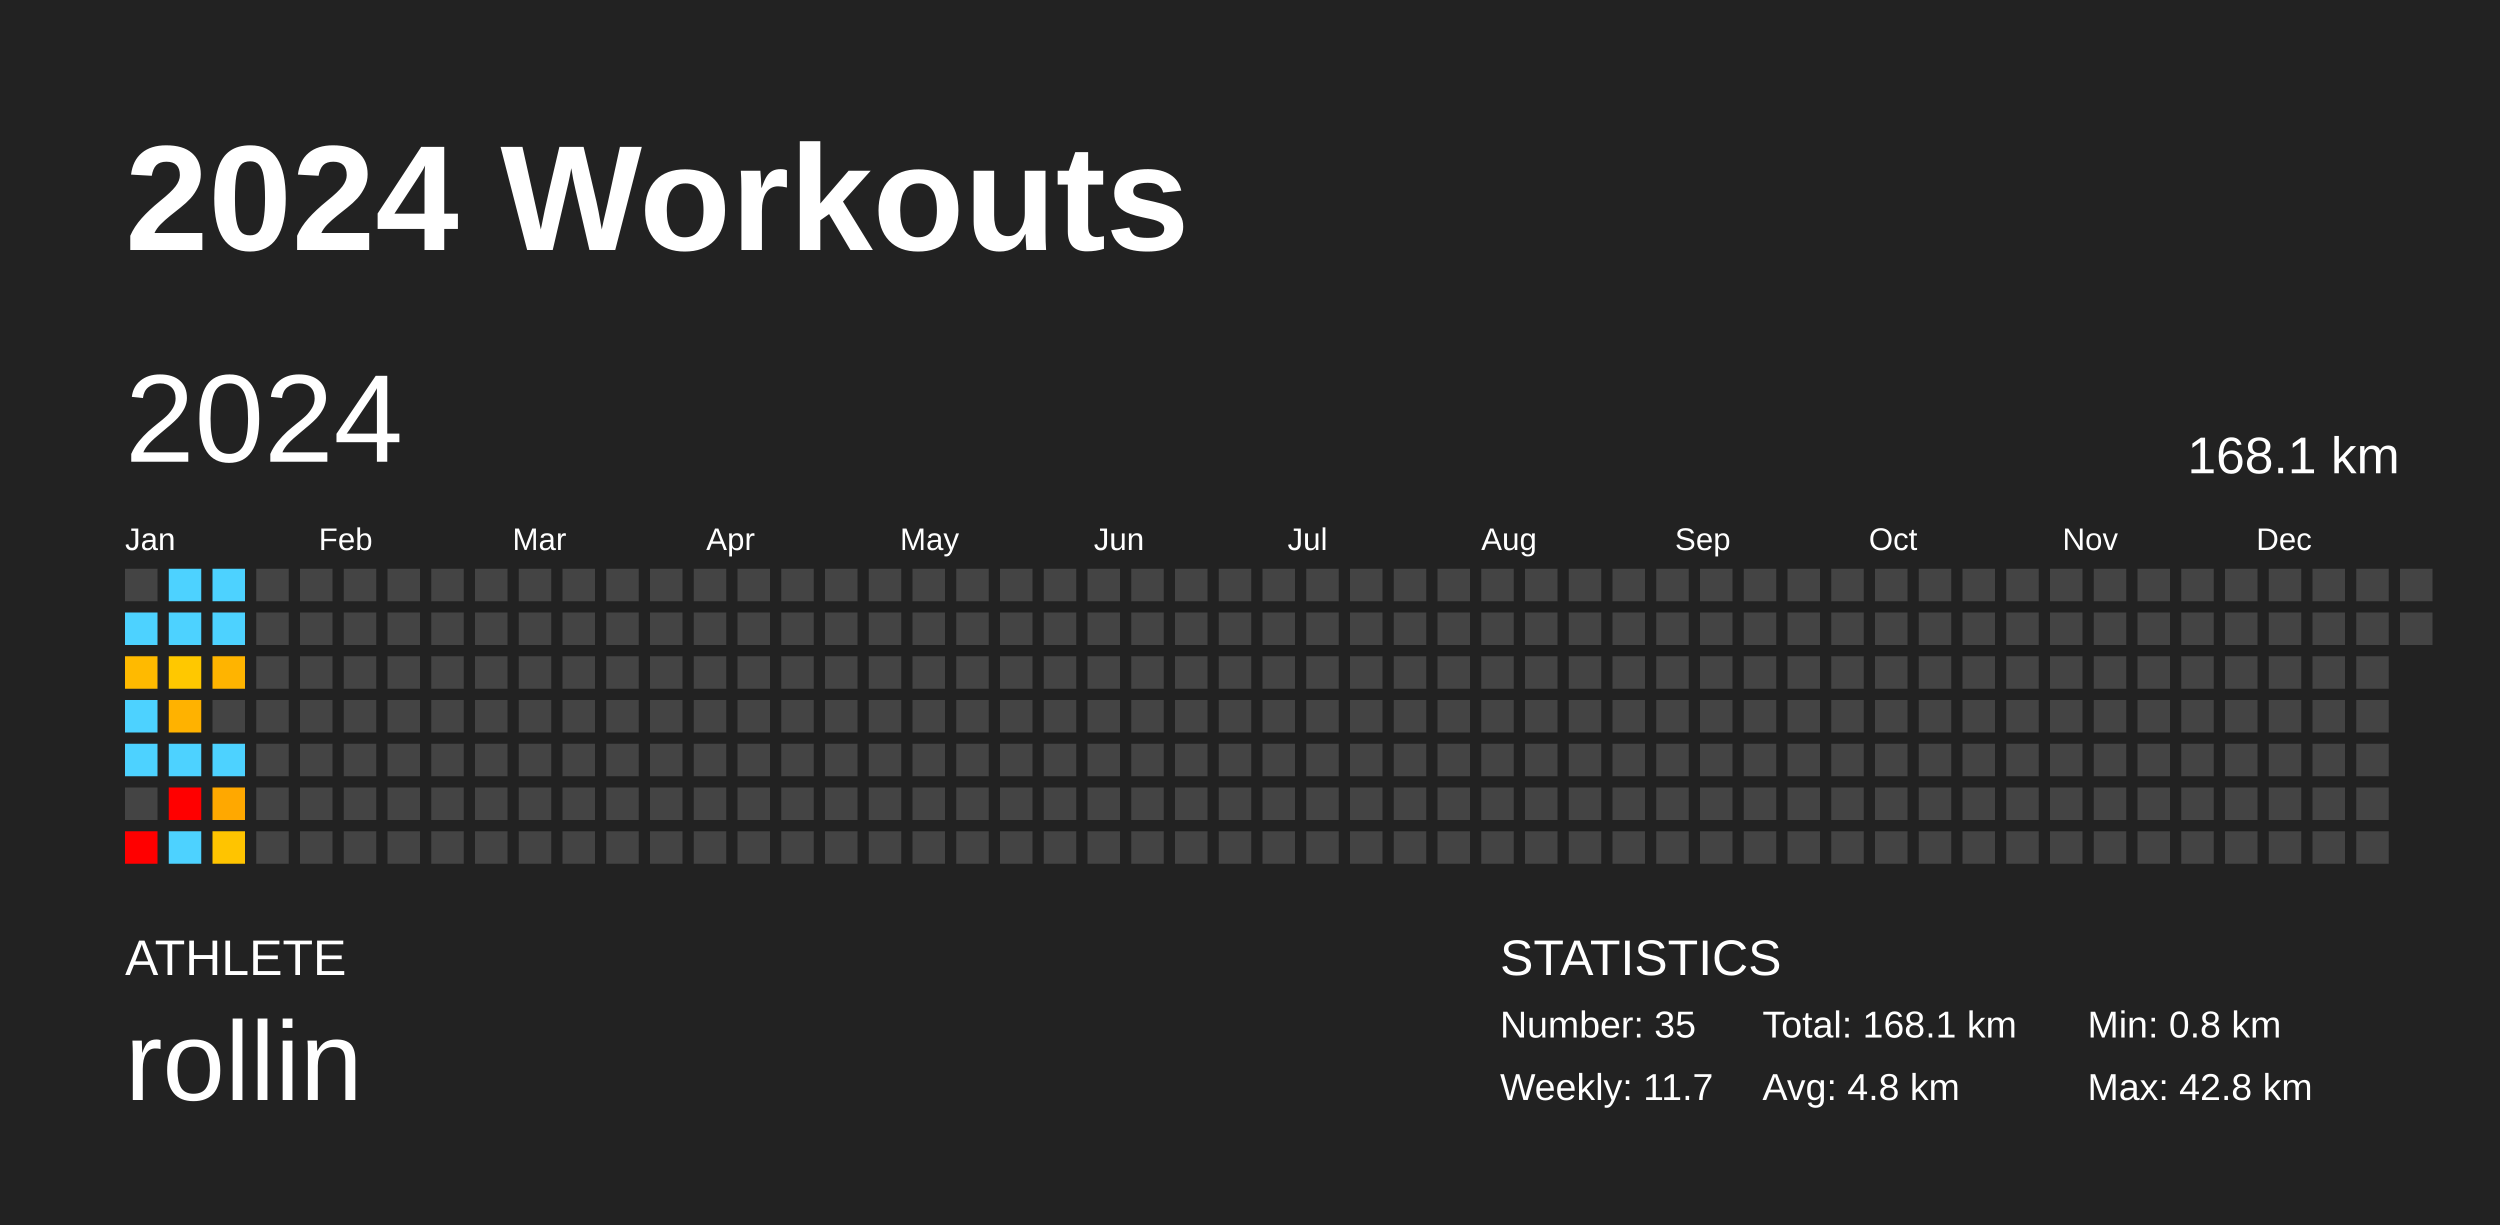
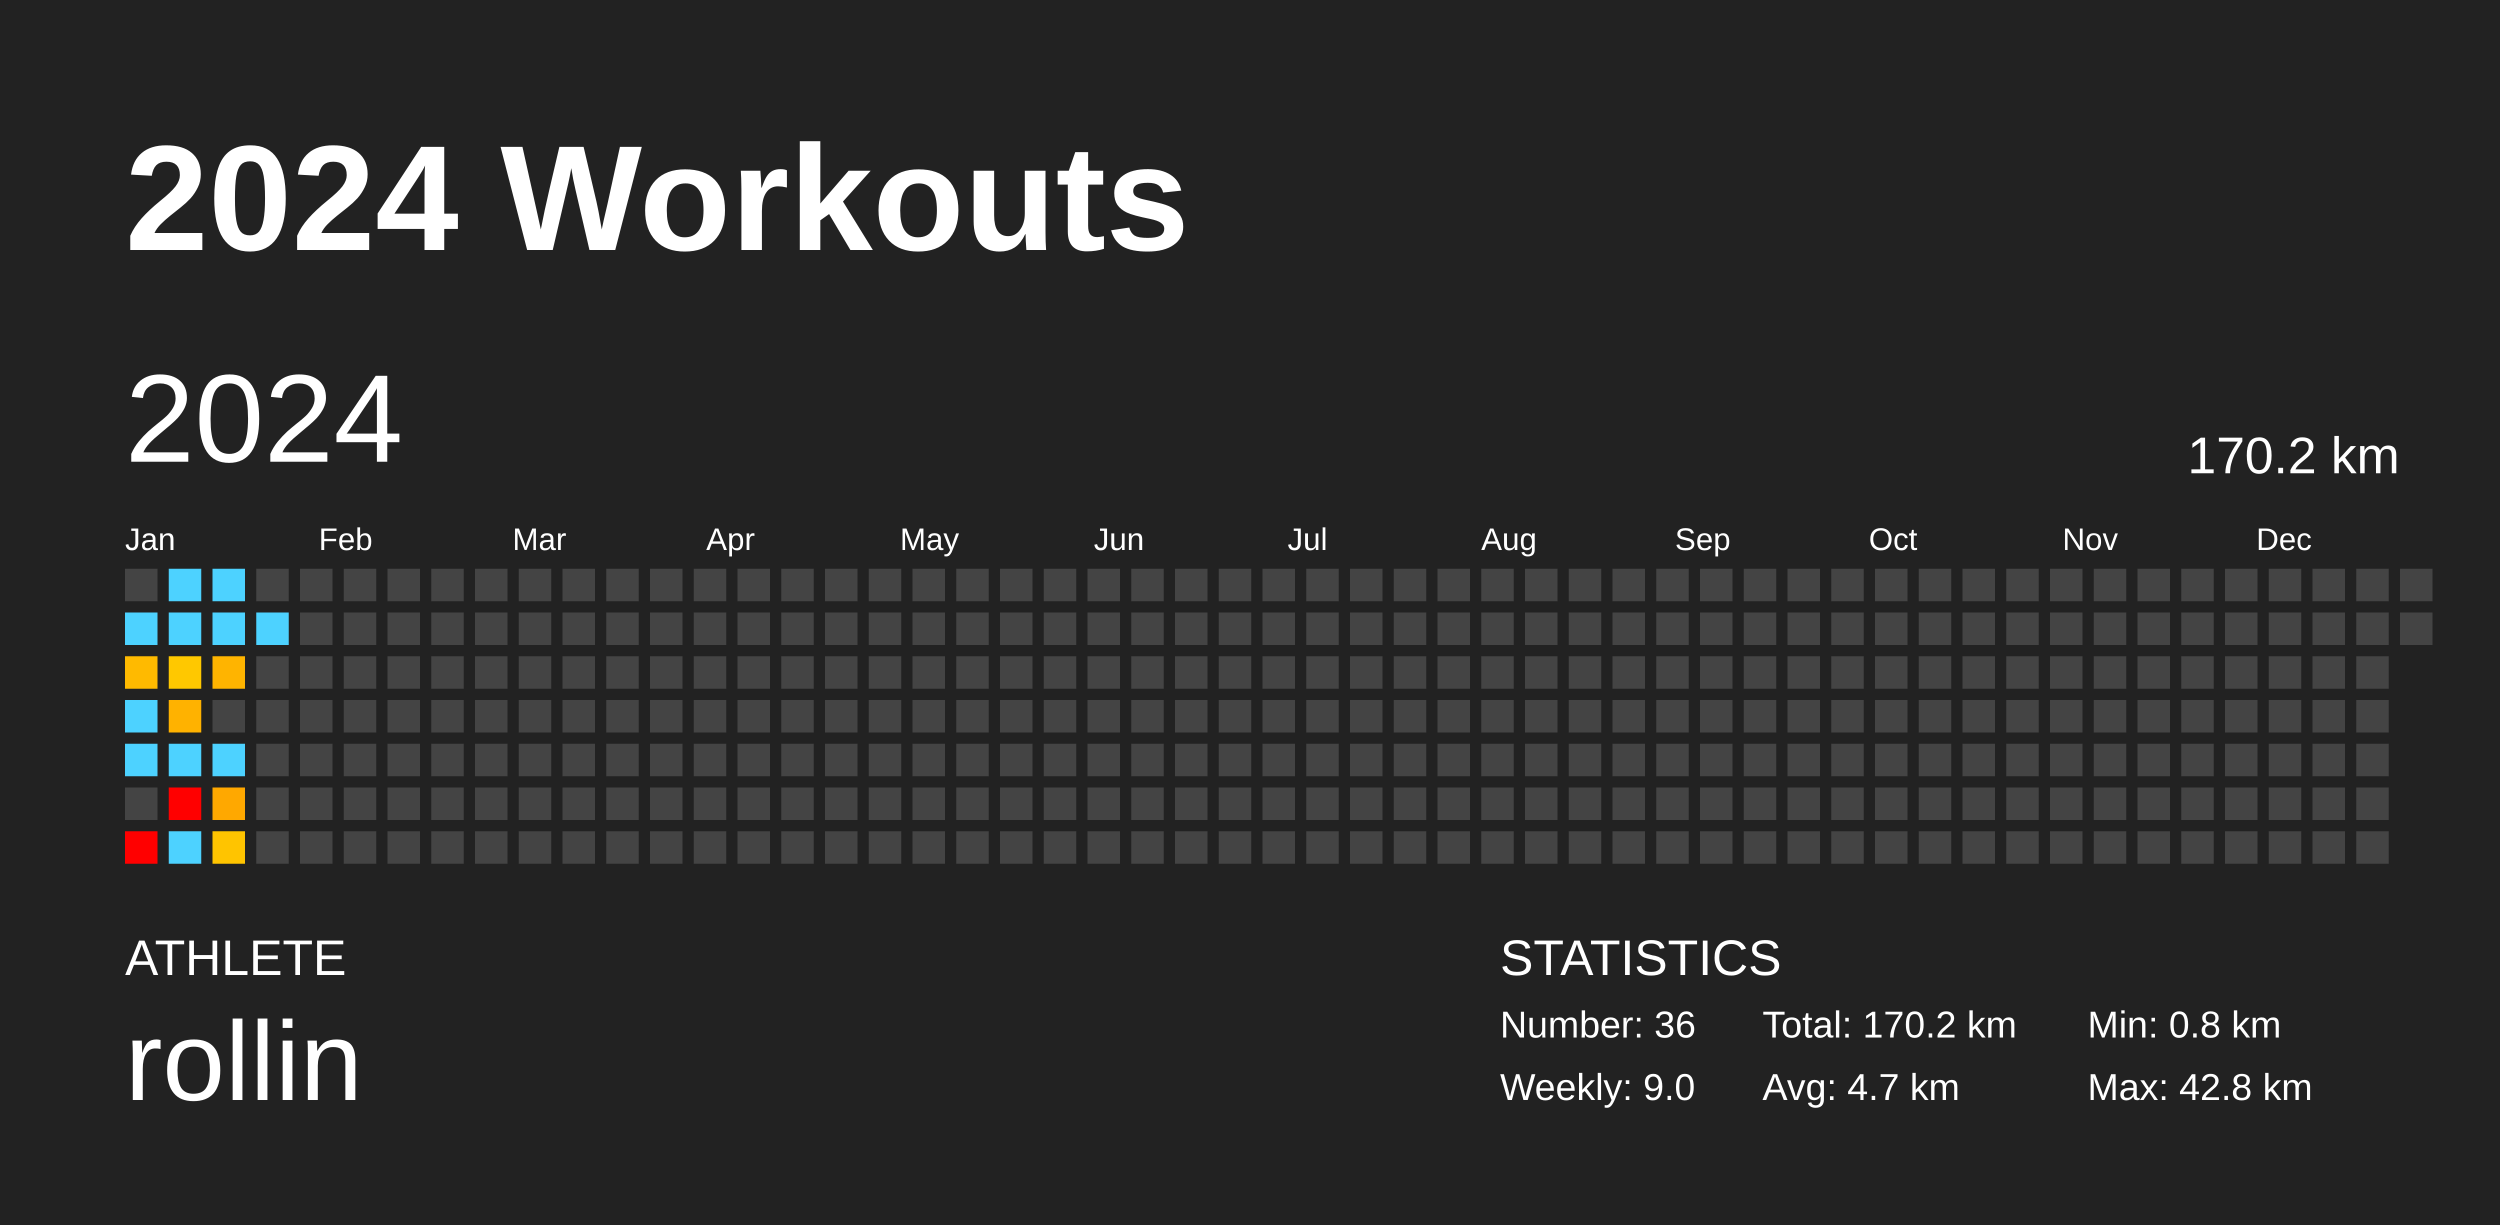
<svg xmlns="http://www.w3.org/2000/svg" baseProfile="full" height="98mm" version="1.1" viewBox="0,0,200,98" width="200mm">
  <defs />
  <rect fill="#222222" height="98" width="200" x="0" y="0" />
  <text fill="#FFFFFF" style="font-size:12px; font-family:Arial; font-weight:bold;" x="10" y="20">2024 Workouts</text>
  <text fill="#FFFFFF" style="font-size:4px; font-family:Arial" x="10" y="78">ATHLETE</text>
  <text fill="#FFFFFF" style="font-size:9px; font-family:Arial" x="10" y="88">rollin</text>
  <text fill="#FFFFFF" style="font-size:4px; font-family:Arial" x="120" y="78">STATISTICS</text>
-   <text fill="#FFFFFF" style="font-size:3px; font-family:Arial" x="120" y="83">Number: 35</text>
-   <text fill="#FFFFFF" style="font-size:3px; font-family:Arial" x="120" y="88">Weekly: 11.7</text>
-   <text fill="#FFFFFF" style="font-size:3px; font-family:Arial" x="141" y="83">Total: 168.1 km</text>
-   <text fill="#FFFFFF" style="font-size:3px; font-family:Arial" x="141" y="88">Avg: 4.8 km</text>
+   <text fill="#FFFFFF" style="font-size:3px; font-family:Arial" x="120" y="83">Number: 36</text>
+   <text fill="#FFFFFF" style="font-size:3px; font-family:Arial" x="120" y="88">Weekly: 9.0</text>
+   <text fill="#FFFFFF" style="font-size:3px; font-family:Arial" x="141" y="83">Total: 170.2 km</text>
+   <text fill="#FFFFFF" style="font-size:3px; font-family:Arial" x="141" y="88">Avg: 4.7 km</text>
  <text fill="#FFFFFF" style="font-size:3px; font-family:Arial" x="167" y="83">Min: 0.8 km</text>
  <text fill="#FFFFFF" style="font-size:3px; font-family:Arial" x="167" y="88">Max: 42.8 km</text>
  <text dominant-baseline="hanging" fill="#FFFFFF" style="font-size:10.0px; font-family:Arial;" x="10" y="30">2024</text>
-   <text dominant-baseline="hanging" fill="#FFFFFF" style="font-size:4.125px; font-family:Arial;" x="175" y="35">168.1 km</text>
+   <text dominant-baseline="hanging" fill="#FFFFFF" style="font-size:4.125px; font-family:Arial;" x="175" y="35">170.2 km</text>
  <text fill="#FFFFFF" style="font-size:2.5px; font-family:Arial" x="10.0" y="44">Jan</text>
  <text fill="#FFFFFF" style="font-size:2.5px; font-family:Arial" x="25.5" y="44">Feb</text>
  <text fill="#FFFFFF" style="font-size:2.5px; font-family:Arial" x="41.0" y="44">Mar</text>
  <text fill="#FFFFFF" style="font-size:2.5px; font-family:Arial" x="56.5" y="44">Apr</text>
  <text fill="#FFFFFF" style="font-size:2.5px; font-family:Arial" x="72.0" y="44">May</text>
  <text fill="#FFFFFF" style="font-size:2.5px; font-family:Arial" x="87.5" y="44">Jun</text>
  <text fill="#FFFFFF" style="font-size:2.5px; font-family:Arial" x="103.0" y="44">Jul</text>
  <text fill="#FFFFFF" style="font-size:2.5px; font-family:Arial" x="118.5" y="44">Aug</text>
  <text fill="#FFFFFF" style="font-size:2.5px; font-family:Arial" x="134.0" y="44">Sep</text>
  <text fill="#FFFFFF" style="font-size:2.5px; font-family:Arial" x="149.5" y="44">Oct</text>
  <text fill="#FFFFFF" style="font-size:2.5px; font-family:Arial" x="165.0" y="44">Nov</text>
  <text fill="#FFFFFF" style="font-size:2.5px; font-family:Arial" x="180.5" y="44">Dec</text>
  <rect fill="#444444" height="2.6" width="2.6" x="10.0" y="45.5" />
  <rect fill="#4dd2ff" height="2.6" width="2.6" x="10.0" y="49.0" />
  <rect fill="#ffba00" height="2.6" width="2.6" x="10.0" y="52.5" />
  <rect fill="#4dd2ff" height="2.6" width="2.6" x="10.0" y="56.0" />
  <rect fill="#4dd2ff" height="2.6" width="2.6" x="10.0" y="59.5" />
  <rect fill="#444444" height="2.6" width="2.6" x="10.0" y="63.0" />
  <rect fill="red" height="2.6" width="2.6" x="10.0" y="66.5" />
  <rect fill="#4dd2ff" height="2.6" width="2.6" x="13.5" y="45.5" />
  <rect fill="#4dd2ff" height="2.6" width="2.6" x="13.5" y="49.0" />
  <rect fill="#ffc800" height="2.6" width="2.6" x="13.5" y="52.5" />
  <rect fill="#ffb200" height="2.6" width="2.6" x="13.5" y="56.0" />
  <rect fill="#4dd2ff" height="2.6" width="2.6" x="13.5" y="59.5" />
  <rect fill="red" height="2.6" width="2.6" x="13.5" y="63.0" />
  <rect fill="#4dd2ff" height="2.6" width="2.6" x="13.5" y="66.5" />
  <rect fill="#4dd2ff" height="2.6" width="2.6" x="17.0" y="45.5" />
  <rect fill="#4dd2ff" height="2.6" width="2.6" x="17.0" y="49.0" />
  <rect fill="#ffb400" height="2.6" width="2.6" x="17.0" y="52.5" />
  <rect fill="#444444" height="2.6" width="2.6" x="17.0" y="56.0" />
  <rect fill="#4dd2ff" height="2.6" width="2.6" x="17.0" y="59.5" />
  <rect fill="#ffa800" height="2.6" width="2.6" x="17.0" y="63.0" />
  <rect fill="#ffc400" height="2.6" width="2.6" x="17.0" y="66.5" />
  <rect fill="#444444" height="2.6" width="2.6" x="20.5" y="45.5" />
-   <rect fill="#444444" height="2.6" width="2.6" x="20.5" y="49.0" />
+   <rect fill="#4dd2ff" height="2.6" width="2.6" x="20.5" y="49.0" />
  <rect fill="#444444" height="2.6" width="2.6" x="20.5" y="52.5" />
  <rect fill="#444444" height="2.6" width="2.6" x="20.5" y="56.0" />
  <rect fill="#444444" height="2.6" width="2.6" x="20.5" y="59.5" />
  <rect fill="#444444" height="2.6" width="2.6" x="20.5" y="63.0" />
  <rect fill="#444444" height="2.6" width="2.6" x="20.5" y="66.5" />
  <rect fill="#444444" height="2.6" width="2.6" x="24.0" y="45.5" />
  <rect fill="#444444" height="2.6" width="2.6" x="24.0" y="49.0" />
  <rect fill="#444444" height="2.6" width="2.6" x="24.0" y="52.5" />
  <rect fill="#444444" height="2.6" width="2.6" x="24.0" y="56.0" />
  <rect fill="#444444" height="2.6" width="2.6" x="24.0" y="59.5" />
  <rect fill="#444444" height="2.6" width="2.6" x="24.0" y="63.0" />
  <rect fill="#444444" height="2.6" width="2.6" x="24.0" y="66.5" />
  <rect fill="#444444" height="2.6" width="2.6" x="27.5" y="45.5" />
  <rect fill="#444444" height="2.6" width="2.6" x="27.5" y="49.0" />
  <rect fill="#444444" height="2.6" width="2.6" x="27.5" y="52.5" />
  <rect fill="#444444" height="2.6" width="2.6" x="27.5" y="56.0" />
  <rect fill="#444444" height="2.6" width="2.6" x="27.5" y="59.5" />
  <rect fill="#444444" height="2.6" width="2.6" x="27.5" y="63.0" />
  <rect fill="#444444" height="2.6" width="2.6" x="27.5" y="66.5" />
  <rect fill="#444444" height="2.6" width="2.6" x="31.0" y="45.5" />
  <rect fill="#444444" height="2.6" width="2.6" x="31.0" y="49.0" />
  <rect fill="#444444" height="2.6" width="2.6" x="31.0" y="52.5" />
  <rect fill="#444444" height="2.6" width="2.6" x="31.0" y="56.0" />
  <rect fill="#444444" height="2.6" width="2.6" x="31.0" y="59.5" />
  <rect fill="#444444" height="2.6" width="2.6" x="31.0" y="63.0" />
  <rect fill="#444444" height="2.6" width="2.6" x="31.0" y="66.5" />
  <rect fill="#444444" height="2.6" width="2.6" x="34.5" y="45.5" />
  <rect fill="#444444" height="2.6" width="2.6" x="34.5" y="49.0" />
  <rect fill="#444444" height="2.6" width="2.6" x="34.5" y="52.5" />
  <rect fill="#444444" height="2.6" width="2.6" x="34.5" y="56.0" />
  <rect fill="#444444" height="2.6" width="2.6" x="34.5" y="59.5" />
  <rect fill="#444444" height="2.6" width="2.6" x="34.5" y="63.0" />
  <rect fill="#444444" height="2.6" width="2.6" x="34.5" y="66.5" />
  <rect fill="#444444" height="2.6" width="2.6" x="38.0" y="45.5" />
  <rect fill="#444444" height="2.6" width="2.6" x="38.0" y="49.0" />
  <rect fill="#444444" height="2.6" width="2.6" x="38.0" y="52.5" />
  <rect fill="#444444" height="2.6" width="2.6" x="38.0" y="56.0" />
  <rect fill="#444444" height="2.6" width="2.6" x="38.0" y="59.5" />
  <rect fill="#444444" height="2.6" width="2.6" x="38.0" y="63.0" />
  <rect fill="#444444" height="2.6" width="2.6" x="38.0" y="66.5" />
  <rect fill="#444444" height="2.6" width="2.6" x="41.5" y="45.5" />
  <rect fill="#444444" height="2.6" width="2.6" x="41.5" y="49.0" />
  <rect fill="#444444" height="2.6" width="2.6" x="41.5" y="52.5" />
  <rect fill="#444444" height="2.6" width="2.6" x="41.5" y="56.0" />
  <rect fill="#444444" height="2.6" width="2.6" x="41.5" y="59.5" />
  <rect fill="#444444" height="2.6" width="2.6" x="41.5" y="63.0" />
  <rect fill="#444444" height="2.6" width="2.6" x="41.5" y="66.5" />
  <rect fill="#444444" height="2.6" width="2.6" x="45.0" y="45.5" />
  <rect fill="#444444" height="2.6" width="2.6" x="45.0" y="49.0" />
  <rect fill="#444444" height="2.6" width="2.6" x="45.0" y="52.5" />
  <rect fill="#444444" height="2.6" width="2.6" x="45.0" y="56.0" />
  <rect fill="#444444" height="2.6" width="2.6" x="45.0" y="59.5" />
  <rect fill="#444444" height="2.6" width="2.6" x="45.0" y="63.0" />
  <rect fill="#444444" height="2.6" width="2.6" x="45.0" y="66.5" />
  <rect fill="#444444" height="2.6" width="2.6" x="48.5" y="45.5" />
  <rect fill="#444444" height="2.6" width="2.6" x="48.5" y="49.0" />
  <rect fill="#444444" height="2.6" width="2.6" x="48.5" y="52.5" />
  <rect fill="#444444" height="2.6" width="2.6" x="48.5" y="56.0" />
  <rect fill="#444444" height="2.6" width="2.6" x="48.5" y="59.5" />
  <rect fill="#444444" height="2.6" width="2.6" x="48.5" y="63.0" />
  <rect fill="#444444" height="2.6" width="2.6" x="48.5" y="66.5" />
  <rect fill="#444444" height="2.6" width="2.6" x="52.0" y="45.5" />
  <rect fill="#444444" height="2.6" width="2.6" x="52.0" y="49.0" />
  <rect fill="#444444" height="2.6" width="2.6" x="52.0" y="52.5" />
  <rect fill="#444444" height="2.6" width="2.6" x="52.0" y="56.0" />
  <rect fill="#444444" height="2.6" width="2.6" x="52.0" y="59.5" />
  <rect fill="#444444" height="2.6" width="2.6" x="52.0" y="63.0" />
  <rect fill="#444444" height="2.6" width="2.6" x="52.0" y="66.5" />
  <rect fill="#444444" height="2.6" width="2.6" x="55.5" y="45.5" />
  <rect fill="#444444" height="2.6" width="2.6" x="55.5" y="49.0" />
  <rect fill="#444444" height="2.6" width="2.6" x="55.5" y="52.5" />
  <rect fill="#444444" height="2.6" width="2.6" x="55.5" y="56.0" />
  <rect fill="#444444" height="2.6" width="2.6" x="55.5" y="59.5" />
  <rect fill="#444444" height="2.6" width="2.6" x="55.5" y="63.0" />
  <rect fill="#444444" height="2.6" width="2.6" x="55.5" y="66.5" />
  <rect fill="#444444" height="2.6" width="2.6" x="59.0" y="45.5" />
  <rect fill="#444444" height="2.6" width="2.6" x="59.0" y="49.0" />
  <rect fill="#444444" height="2.6" width="2.6" x="59.0" y="52.5" />
  <rect fill="#444444" height="2.6" width="2.6" x="59.0" y="56.0" />
  <rect fill="#444444" height="2.6" width="2.6" x="59.0" y="59.5" />
  <rect fill="#444444" height="2.6" width="2.6" x="59.0" y="63.0" />
  <rect fill="#444444" height="2.6" width="2.6" x="59.0" y="66.5" />
  <rect fill="#444444" height="2.6" width="2.6" x="62.5" y="45.5" />
  <rect fill="#444444" height="2.6" width="2.6" x="62.5" y="49.0" />
  <rect fill="#444444" height="2.6" width="2.6" x="62.5" y="52.5" />
  <rect fill="#444444" height="2.6" width="2.6" x="62.5" y="56.0" />
  <rect fill="#444444" height="2.6" width="2.6" x="62.5" y="59.5" />
  <rect fill="#444444" height="2.6" width="2.6" x="62.5" y="63.0" />
  <rect fill="#444444" height="2.6" width="2.6" x="62.5" y="66.5" />
  <rect fill="#444444" height="2.6" width="2.6" x="66.0" y="45.5" />
  <rect fill="#444444" height="2.6" width="2.6" x="66.0" y="49.0" />
  <rect fill="#444444" height="2.6" width="2.6" x="66.0" y="52.5" />
  <rect fill="#444444" height="2.6" width="2.6" x="66.0" y="56.0" />
  <rect fill="#444444" height="2.6" width="2.6" x="66.0" y="59.5" />
  <rect fill="#444444" height="2.6" width="2.6" x="66.0" y="63.0" />
  <rect fill="#444444" height="2.6" width="2.6" x="66.0" y="66.5" />
  <rect fill="#444444" height="2.6" width="2.6" x="69.5" y="45.5" />
  <rect fill="#444444" height="2.6" width="2.6" x="69.5" y="49.0" />
  <rect fill="#444444" height="2.6" width="2.6" x="69.5" y="52.5" />
  <rect fill="#444444" height="2.6" width="2.6" x="69.5" y="56.0" />
  <rect fill="#444444" height="2.6" width="2.6" x="69.5" y="59.5" />
  <rect fill="#444444" height="2.6" width="2.6" x="69.5" y="63.0" />
  <rect fill="#444444" height="2.6" width="2.6" x="69.5" y="66.5" />
  <rect fill="#444444" height="2.6" width="2.6" x="73.0" y="45.5" />
  <rect fill="#444444" height="2.6" width="2.6" x="73.0" y="49.0" />
  <rect fill="#444444" height="2.6" width="2.6" x="73.0" y="52.5" />
  <rect fill="#444444" height="2.6" width="2.6" x="73.0" y="56.0" />
  <rect fill="#444444" height="2.6" width="2.6" x="73.0" y="59.5" />
  <rect fill="#444444" height="2.6" width="2.6" x="73.0" y="63.0" />
  <rect fill="#444444" height="2.6" width="2.6" x="73.0" y="66.5" />
  <rect fill="#444444" height="2.6" width="2.6" x="76.5" y="45.5" />
  <rect fill="#444444" height="2.6" width="2.6" x="76.5" y="49.0" />
  <rect fill="#444444" height="2.6" width="2.6" x="76.5" y="52.5" />
  <rect fill="#444444" height="2.6" width="2.6" x="76.5" y="56.0" />
  <rect fill="#444444" height="2.6" width="2.6" x="76.5" y="59.5" />
  <rect fill="#444444" height="2.6" width="2.6" x="76.5" y="63.0" />
  <rect fill="#444444" height="2.6" width="2.6" x="76.5" y="66.5" />
  <rect fill="#444444" height="2.6" width="2.6" x="80.0" y="45.5" />
  <rect fill="#444444" height="2.6" width="2.6" x="80.0" y="49.0" />
  <rect fill="#444444" height="2.6" width="2.6" x="80.0" y="52.5" />
  <rect fill="#444444" height="2.6" width="2.6" x="80.0" y="56.0" />
  <rect fill="#444444" height="2.6" width="2.6" x="80.0" y="59.5" />
  <rect fill="#444444" height="2.6" width="2.6" x="80.0" y="63.0" />
  <rect fill="#444444" height="2.6" width="2.6" x="80.0" y="66.5" />
  <rect fill="#444444" height="2.6" width="2.6" x="83.5" y="45.5" />
  <rect fill="#444444" height="2.6" width="2.6" x="83.5" y="49.0" />
  <rect fill="#444444" height="2.6" width="2.6" x="83.5" y="52.5" />
  <rect fill="#444444" height="2.6" width="2.6" x="83.5" y="56.0" />
  <rect fill="#444444" height="2.6" width="2.6" x="83.5" y="59.5" />
  <rect fill="#444444" height="2.6" width="2.6" x="83.5" y="63.0" />
  <rect fill="#444444" height="2.6" width="2.6" x="83.5" y="66.5" />
  <rect fill="#444444" height="2.6" width="2.6" x="87.0" y="45.5" />
  <rect fill="#444444" height="2.6" width="2.6" x="87.0" y="49.0" />
  <rect fill="#444444" height="2.6" width="2.6" x="87.0" y="52.5" />
  <rect fill="#444444" height="2.6" width="2.6" x="87.0" y="56.0" />
  <rect fill="#444444" height="2.6" width="2.6" x="87.0" y="59.5" />
  <rect fill="#444444" height="2.6" width="2.6" x="87.0" y="63.0" />
  <rect fill="#444444" height="2.6" width="2.6" x="87.0" y="66.5" />
  <rect fill="#444444" height="2.6" width="2.6" x="90.5" y="45.5" />
  <rect fill="#444444" height="2.6" width="2.6" x="90.5" y="49.0" />
  <rect fill="#444444" height="2.6" width="2.6" x="90.5" y="52.5" />
  <rect fill="#444444" height="2.6" width="2.6" x="90.5" y="56.0" />
  <rect fill="#444444" height="2.6" width="2.6" x="90.5" y="59.5" />
  <rect fill="#444444" height="2.6" width="2.6" x="90.5" y="63.0" />
  <rect fill="#444444" height="2.6" width="2.6" x="90.5" y="66.5" />
  <rect fill="#444444" height="2.6" width="2.6" x="94.0" y="45.5" />
  <rect fill="#444444" height="2.6" width="2.6" x="94.0" y="49.0" />
  <rect fill="#444444" height="2.6" width="2.6" x="94.0" y="52.5" />
  <rect fill="#444444" height="2.6" width="2.6" x="94.0" y="56.0" />
  <rect fill="#444444" height="2.6" width="2.6" x="94.0" y="59.5" />
  <rect fill="#444444" height="2.6" width="2.6" x="94.0" y="63.0" />
  <rect fill="#444444" height="2.6" width="2.6" x="94.0" y="66.5" />
  <rect fill="#444444" height="2.6" width="2.6" x="97.5" y="45.5" />
  <rect fill="#444444" height="2.6" width="2.6" x="97.5" y="49.0" />
  <rect fill="#444444" height="2.6" width="2.6" x="97.5" y="52.5" />
  <rect fill="#444444" height="2.6" width="2.6" x="97.5" y="56.0" />
  <rect fill="#444444" height="2.6" width="2.6" x="97.5" y="59.5" />
  <rect fill="#444444" height="2.6" width="2.6" x="97.5" y="63.0" />
  <rect fill="#444444" height="2.6" width="2.6" x="97.5" y="66.5" />
  <rect fill="#444444" height="2.6" width="2.6" x="101.0" y="45.5" />
  <rect fill="#444444" height="2.6" width="2.6" x="101.0" y="49.0" />
  <rect fill="#444444" height="2.6" width="2.6" x="101.0" y="52.5" />
  <rect fill="#444444" height="2.6" width="2.6" x="101.0" y="56.0" />
  <rect fill="#444444" height="2.6" width="2.6" x="101.0" y="59.5" />
  <rect fill="#444444" height="2.6" width="2.6" x="101.0" y="63.0" />
  <rect fill="#444444" height="2.6" width="2.6" x="101.0" y="66.5" />
  <rect fill="#444444" height="2.6" width="2.6" x="104.5" y="45.5" />
  <rect fill="#444444" height="2.6" width="2.6" x="104.5" y="49.0" />
  <rect fill="#444444" height="2.6" width="2.6" x="104.5" y="52.5" />
  <rect fill="#444444" height="2.6" width="2.6" x="104.5" y="56.0" />
  <rect fill="#444444" height="2.6" width="2.6" x="104.5" y="59.5" />
  <rect fill="#444444" height="2.6" width="2.6" x="104.5" y="63.0" />
  <rect fill="#444444" height="2.6" width="2.6" x="104.5" y="66.5" />
  <rect fill="#444444" height="2.6" width="2.6" x="108.0" y="45.5" />
  <rect fill="#444444" height="2.6" width="2.6" x="108.0" y="49.0" />
  <rect fill="#444444" height="2.6" width="2.6" x="108.0" y="52.5" />
  <rect fill="#444444" height="2.6" width="2.6" x="108.0" y="56.0" />
  <rect fill="#444444" height="2.6" width="2.6" x="108.0" y="59.5" />
  <rect fill="#444444" height="2.6" width="2.6" x="108.0" y="63.0" />
  <rect fill="#444444" height="2.6" width="2.6" x="108.0" y="66.5" />
  <rect fill="#444444" height="2.6" width="2.6" x="111.5" y="45.5" />
  <rect fill="#444444" height="2.6" width="2.6" x="111.5" y="49.0" />
  <rect fill="#444444" height="2.6" width="2.6" x="111.5" y="52.5" />
  <rect fill="#444444" height="2.6" width="2.6" x="111.5" y="56.0" />
  <rect fill="#444444" height="2.6" width="2.6" x="111.5" y="59.5" />
  <rect fill="#444444" height="2.6" width="2.6" x="111.5" y="63.0" />
  <rect fill="#444444" height="2.6" width="2.6" x="111.5" y="66.5" />
  <rect fill="#444444" height="2.6" width="2.6" x="115.0" y="45.5" />
  <rect fill="#444444" height="2.6" width="2.6" x="115.0" y="49.0" />
  <rect fill="#444444" height="2.6" width="2.6" x="115.0" y="52.5" />
  <rect fill="#444444" height="2.6" width="2.6" x="115.0" y="56.0" />
  <rect fill="#444444" height="2.6" width="2.6" x="115.0" y="59.5" />
  <rect fill="#444444" height="2.6" width="2.6" x="115.0" y="63.0" />
  <rect fill="#444444" height="2.6" width="2.6" x="115.0" y="66.5" />
  <rect fill="#444444" height="2.6" width="2.6" x="118.5" y="45.5" />
  <rect fill="#444444" height="2.6" width="2.6" x="118.5" y="49.0" />
  <rect fill="#444444" height="2.6" width="2.6" x="118.5" y="52.5" />
  <rect fill="#444444" height="2.6" width="2.6" x="118.5" y="56.0" />
  <rect fill="#444444" height="2.6" width="2.6" x="118.5" y="59.5" />
  <rect fill="#444444" height="2.6" width="2.6" x="118.5" y="63.0" />
  <rect fill="#444444" height="2.6" width="2.6" x="118.5" y="66.5" />
  <rect fill="#444444" height="2.6" width="2.6" x="122.0" y="45.5" />
  <rect fill="#444444" height="2.6" width="2.6" x="122.0" y="49.0" />
  <rect fill="#444444" height="2.6" width="2.6" x="122.0" y="52.5" />
  <rect fill="#444444" height="2.6" width="2.6" x="122.0" y="56.0" />
  <rect fill="#444444" height="2.6" width="2.6" x="122.0" y="59.5" />
  <rect fill="#444444" height="2.6" width="2.6" x="122.0" y="63.0" />
  <rect fill="#444444" height="2.6" width="2.6" x="122.0" y="66.5" />
  <rect fill="#444444" height="2.6" width="2.6" x="125.5" y="45.5" />
  <rect fill="#444444" height="2.6" width="2.6" x="125.5" y="49.0" />
  <rect fill="#444444" height="2.6" width="2.6" x="125.5" y="52.5" />
  <rect fill="#444444" height="2.6" width="2.6" x="125.5" y="56.0" />
  <rect fill="#444444" height="2.6" width="2.6" x="125.5" y="59.5" />
  <rect fill="#444444" height="2.6" width="2.6" x="125.5" y="63.0" />
  <rect fill="#444444" height="2.6" width="2.6" x="125.5" y="66.5" />
  <rect fill="#444444" height="2.6" width="2.6" x="129.0" y="45.5" />
  <rect fill="#444444" height="2.6" width="2.6" x="129.0" y="49.0" />
  <rect fill="#444444" height="2.6" width="2.6" x="129.0" y="52.5" />
  <rect fill="#444444" height="2.6" width="2.6" x="129.0" y="56.0" />
  <rect fill="#444444" height="2.6" width="2.6" x="129.0" y="59.5" />
  <rect fill="#444444" height="2.6" width="2.6" x="129.0" y="63.0" />
  <rect fill="#444444" height="2.6" width="2.6" x="129.0" y="66.5" />
  <rect fill="#444444" height="2.6" width="2.6" x="132.5" y="45.5" />
  <rect fill="#444444" height="2.6" width="2.6" x="132.5" y="49.0" />
  <rect fill="#444444" height="2.6" width="2.6" x="132.5" y="52.5" />
  <rect fill="#444444" height="2.6" width="2.6" x="132.5" y="56.0" />
  <rect fill="#444444" height="2.6" width="2.6" x="132.5" y="59.5" />
  <rect fill="#444444" height="2.6" width="2.6" x="132.5" y="63.0" />
  <rect fill="#444444" height="2.6" width="2.6" x="132.5" y="66.5" />
  <rect fill="#444444" height="2.6" width="2.6" x="136.0" y="45.5" />
  <rect fill="#444444" height="2.6" width="2.6" x="136.0" y="49.0" />
  <rect fill="#444444" height="2.6" width="2.6" x="136.0" y="52.5" />
  <rect fill="#444444" height="2.6" width="2.6" x="136.0" y="56.0" />
  <rect fill="#444444" height="2.6" width="2.6" x="136.0" y="59.5" />
  <rect fill="#444444" height="2.6" width="2.6" x="136.0" y="63.0" />
  <rect fill="#444444" height="2.6" width="2.6" x="136.0" y="66.5" />
  <rect fill="#444444" height="2.6" width="2.6" x="139.5" y="45.5" />
  <rect fill="#444444" height="2.6" width="2.6" x="139.5" y="49.0" />
  <rect fill="#444444" height="2.6" width="2.6" x="139.5" y="52.5" />
  <rect fill="#444444" height="2.6" width="2.6" x="139.5" y="56.0" />
  <rect fill="#444444" height="2.6" width="2.6" x="139.5" y="59.5" />
  <rect fill="#444444" height="2.6" width="2.6" x="139.5" y="63.0" />
  <rect fill="#444444" height="2.6" width="2.6" x="139.5" y="66.5" />
  <rect fill="#444444" height="2.6" width="2.6" x="143.0" y="45.5" />
  <rect fill="#444444" height="2.6" width="2.6" x="143.0" y="49.0" />
  <rect fill="#444444" height="2.6" width="2.6" x="143.0" y="52.5" />
  <rect fill="#444444" height="2.6" width="2.6" x="143.0" y="56.0" />
  <rect fill="#444444" height="2.6" width="2.6" x="143.0" y="59.5" />
  <rect fill="#444444" height="2.6" width="2.6" x="143.0" y="63.0" />
  <rect fill="#444444" height="2.6" width="2.6" x="143.0" y="66.5" />
  <rect fill="#444444" height="2.6" width="2.6" x="146.5" y="45.5" />
  <rect fill="#444444" height="2.6" width="2.6" x="146.5" y="49.0" />
  <rect fill="#444444" height="2.6" width="2.6" x="146.5" y="52.5" />
  <rect fill="#444444" height="2.6" width="2.6" x="146.5" y="56.0" />
  <rect fill="#444444" height="2.6" width="2.6" x="146.5" y="59.5" />
  <rect fill="#444444" height="2.6" width="2.6" x="146.5" y="63.0" />
  <rect fill="#444444" height="2.6" width="2.6" x="146.5" y="66.5" />
  <rect fill="#444444" height="2.6" width="2.6" x="150.0" y="45.5" />
  <rect fill="#444444" height="2.6" width="2.6" x="150.0" y="49.0" />
  <rect fill="#444444" height="2.6" width="2.6" x="150.0" y="52.5" />
  <rect fill="#444444" height="2.6" width="2.6" x="150.0" y="56.0" />
  <rect fill="#444444" height="2.6" width="2.6" x="150.0" y="59.5" />
  <rect fill="#444444" height="2.6" width="2.6" x="150.0" y="63.0" />
  <rect fill="#444444" height="2.6" width="2.6" x="150.0" y="66.5" />
  <rect fill="#444444" height="2.6" width="2.6" x="153.5" y="45.5" />
  <rect fill="#444444" height="2.6" width="2.6" x="153.5" y="49.0" />
  <rect fill="#444444" height="2.6" width="2.6" x="153.5" y="52.5" />
  <rect fill="#444444" height="2.6" width="2.6" x="153.5" y="56.0" />
  <rect fill="#444444" height="2.6" width="2.6" x="153.5" y="59.5" />
  <rect fill="#444444" height="2.6" width="2.6" x="153.5" y="63.0" />
  <rect fill="#444444" height="2.6" width="2.6" x="153.5" y="66.5" />
  <rect fill="#444444" height="2.6" width="2.6" x="157.0" y="45.5" />
  <rect fill="#444444" height="2.6" width="2.6" x="157.0" y="49.0" />
  <rect fill="#444444" height="2.6" width="2.6" x="157.0" y="52.5" />
  <rect fill="#444444" height="2.6" width="2.6" x="157.0" y="56.0" />
  <rect fill="#444444" height="2.6" width="2.6" x="157.0" y="59.5" />
  <rect fill="#444444" height="2.6" width="2.6" x="157.0" y="63.0" />
  <rect fill="#444444" height="2.6" width="2.6" x="157.0" y="66.5" />
  <rect fill="#444444" height="2.6" width="2.6" x="160.5" y="45.5" />
  <rect fill="#444444" height="2.6" width="2.6" x="160.5" y="49.0" />
  <rect fill="#444444" height="2.6" width="2.6" x="160.5" y="52.5" />
  <rect fill="#444444" height="2.6" width="2.6" x="160.5" y="56.0" />
  <rect fill="#444444" height="2.6" width="2.6" x="160.5" y="59.5" />
  <rect fill="#444444" height="2.6" width="2.6" x="160.5" y="63.0" />
  <rect fill="#444444" height="2.6" width="2.6" x="160.5" y="66.5" />
  <rect fill="#444444" height="2.6" width="2.6" x="164.0" y="45.5" />
  <rect fill="#444444" height="2.6" width="2.6" x="164.0" y="49.0" />
  <rect fill="#444444" height="2.6" width="2.6" x="164.0" y="52.5" />
  <rect fill="#444444" height="2.6" width="2.6" x="164.0" y="56.0" />
  <rect fill="#444444" height="2.6" width="2.6" x="164.0" y="59.5" />
  <rect fill="#444444" height="2.6" width="2.6" x="164.0" y="63.0" />
  <rect fill="#444444" height="2.6" width="2.6" x="164.0" y="66.5" />
  <rect fill="#444444" height="2.6" width="2.6" x="167.5" y="45.5" />
  <rect fill="#444444" height="2.6" width="2.6" x="167.5" y="49.0" />
  <rect fill="#444444" height="2.6" width="2.6" x="167.5" y="52.5" />
  <rect fill="#444444" height="2.6" width="2.6" x="167.5" y="56.0" />
  <rect fill="#444444" height="2.6" width="2.6" x="167.5" y="59.5" />
  <rect fill="#444444" height="2.6" width="2.6" x="167.5" y="63.0" />
  <rect fill="#444444" height="2.6" width="2.6" x="167.5" y="66.5" />
  <rect fill="#444444" height="2.6" width="2.6" x="171.0" y="45.5" />
  <rect fill="#444444" height="2.6" width="2.6" x="171.0" y="49.0" />
  <rect fill="#444444" height="2.6" width="2.6" x="171.0" y="52.5" />
  <rect fill="#444444" height="2.6" width="2.6" x="171.0" y="56.0" />
  <rect fill="#444444" height="2.6" width="2.6" x="171.0" y="59.5" />
  <rect fill="#444444" height="2.6" width="2.6" x="171.0" y="63.0" />
  <rect fill="#444444" height="2.6" width="2.6" x="171.0" y="66.5" />
  <rect fill="#444444" height="2.6" width="2.6" x="174.5" y="45.5" />
  <rect fill="#444444" height="2.6" width="2.6" x="174.5" y="49.0" />
  <rect fill="#444444" height="2.6" width="2.6" x="174.5" y="52.5" />
  <rect fill="#444444" height="2.6" width="2.6" x="174.5" y="56.0" />
  <rect fill="#444444" height="2.6" width="2.6" x="174.5" y="59.5" />
  <rect fill="#444444" height="2.6" width="2.6" x="174.5" y="63.0" />
  <rect fill="#444444" height="2.6" width="2.6" x="174.5" y="66.5" />
  <rect fill="#444444" height="2.6" width="2.6" x="178.0" y="45.5" />
  <rect fill="#444444" height="2.6" width="2.6" x="178.0" y="49.0" />
  <rect fill="#444444" height="2.6" width="2.6" x="178.0" y="52.5" />
  <rect fill="#444444" height="2.6" width="2.6" x="178.0" y="56.0" />
  <rect fill="#444444" height="2.6" width="2.6" x="178.0" y="59.5" />
  <rect fill="#444444" height="2.6" width="2.6" x="178.0" y="63.0" />
  <rect fill="#444444" height="2.6" width="2.6" x="178.0" y="66.5" />
  <rect fill="#444444" height="2.6" width="2.6" x="181.5" y="45.5" />
  <rect fill="#444444" height="2.6" width="2.6" x="181.5" y="49.0" />
  <rect fill="#444444" height="2.6" width="2.6" x="181.5" y="52.5" />
  <rect fill="#444444" height="2.6" width="2.6" x="181.5" y="56.0" />
  <rect fill="#444444" height="2.6" width="2.6" x="181.5" y="59.5" />
  <rect fill="#444444" height="2.6" width="2.6" x="181.5" y="63.0" />
  <rect fill="#444444" height="2.6" width="2.6" x="181.5" y="66.5" />
  <rect fill="#444444" height="2.6" width="2.6" x="185.0" y="45.5" />
  <rect fill="#444444" height="2.6" width="2.6" x="185.0" y="49.0" />
  <rect fill="#444444" height="2.6" width="2.6" x="185.0" y="52.5" />
  <rect fill="#444444" height="2.6" width="2.6" x="185.0" y="56.0" />
  <rect fill="#444444" height="2.6" width="2.6" x="185.0" y="59.5" />
  <rect fill="#444444" height="2.6" width="2.6" x="185.0" y="63.0" />
  <rect fill="#444444" height="2.6" width="2.6" x="185.0" y="66.5" />
  <rect fill="#444444" height="2.6" width="2.6" x="188.5" y="45.5" />
  <rect fill="#444444" height="2.6" width="2.6" x="188.5" y="49.0" />
  <rect fill="#444444" height="2.6" width="2.6" x="188.5" y="52.5" />
  <rect fill="#444444" height="2.6" width="2.6" x="188.5" y="56.0" />
  <rect fill="#444444" height="2.6" width="2.6" x="188.5" y="59.5" />
  <rect fill="#444444" height="2.6" width="2.6" x="188.5" y="63.0" />
  <rect fill="#444444" height="2.6" width="2.6" x="188.5" y="66.5" />
  <rect fill="#444444" height="2.6" width="2.6" x="192.0" y="45.5" />
  <rect fill="#444444" height="2.6" width="2.6" x="192.0" y="49.0" />
</svg>
